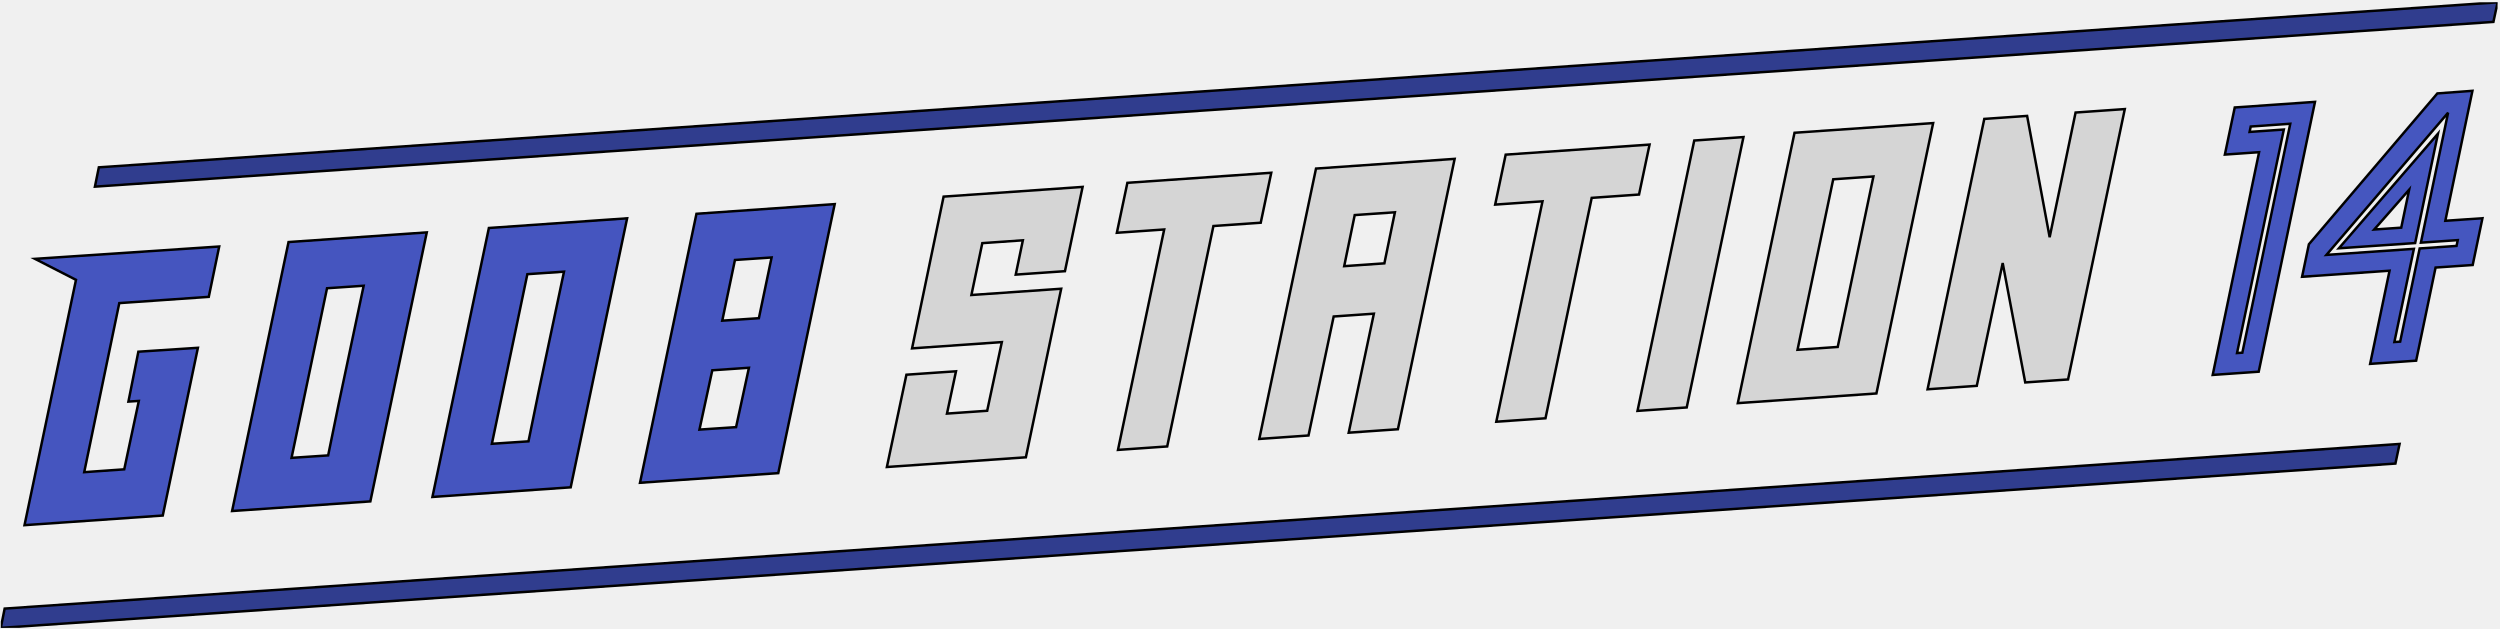
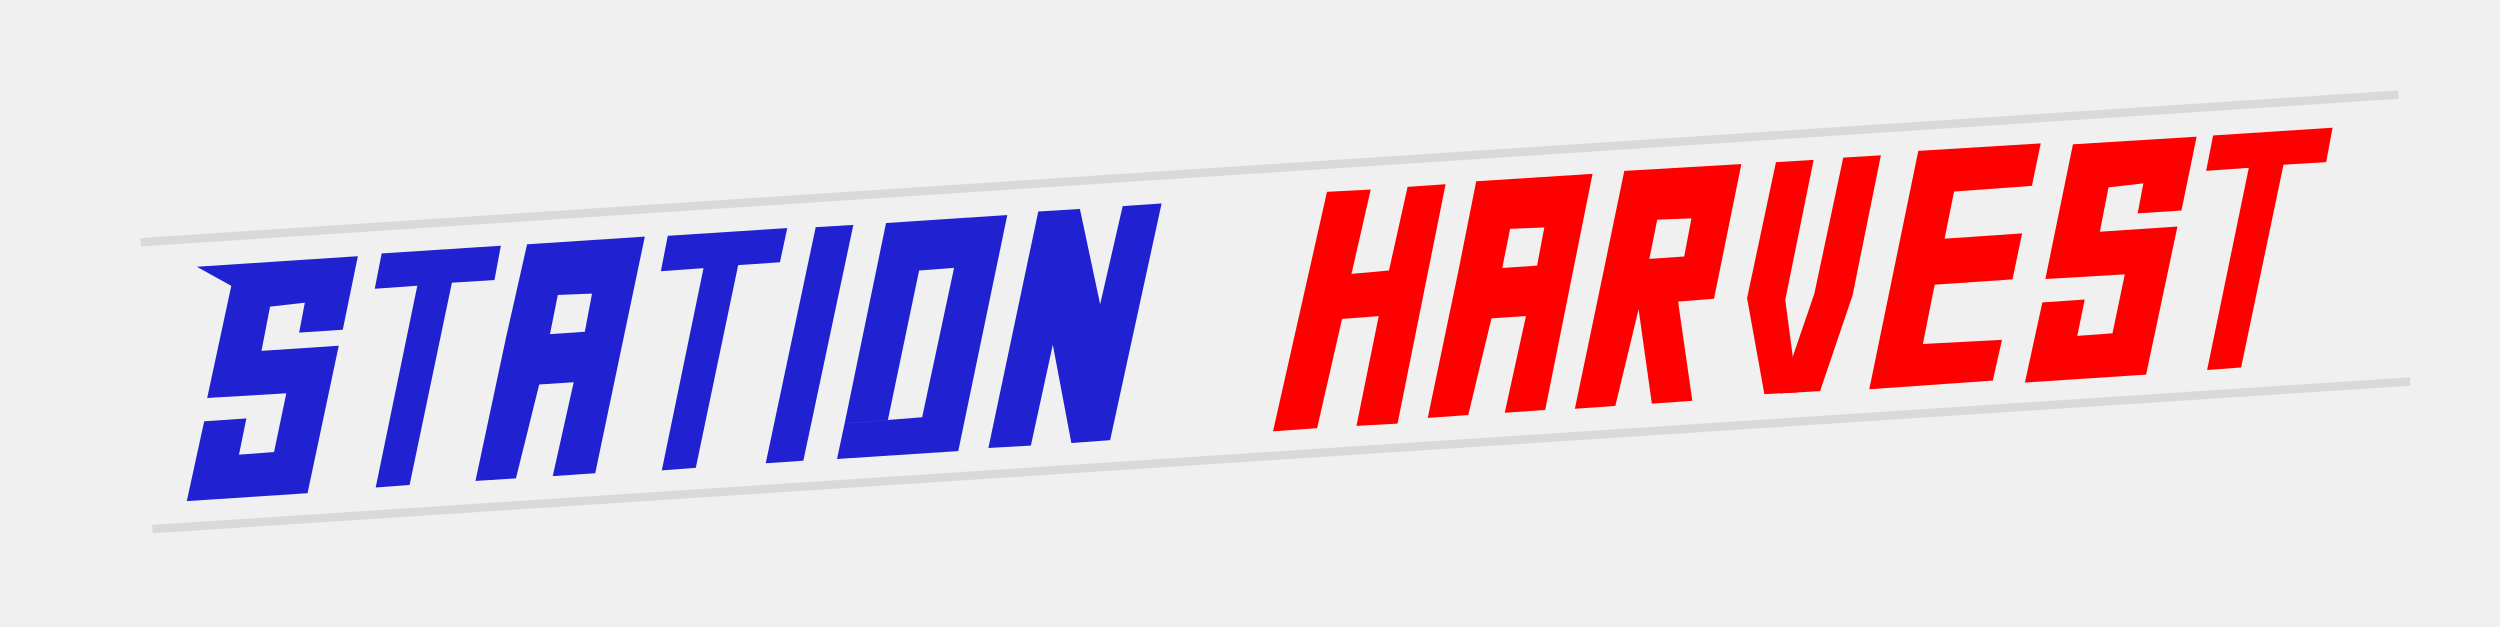
- <svg xmlns="http://www.w3.org/2000/svg" width="1002" height="252" viewBox="0 0 1002 252" fill="none" version="1.1" id="svg16">
-   <g clip-path="url(#clip0_235_486)" id="g16">
-     <path d="M39.62 67.065L38.043 74.808L999.361 8.779L1001.03 0.92L39.62 67.065Z" fill="#4556BF" id="path1" style="stroke:#000000;stroke-opacity:1;fill:#303d8e;fill-opacity:1" />
-     <path d="M0.314 251.65L960.082 185.794L961.748 177.937L1.867 243.921L0.314 251.65Z" fill="#4556BF" id="path2" style="stroke:#000000;stroke-opacity:1;fill:#303d8e;fill-opacity:1" />
-     <path d="M30.456 112.169L9.823 210.487L65.24 206.625L79.321 139.399L55.454 140.962L51.473 160.957L55.641 160.686L49.795 188.109L33.751 189.247L47.809 121.487L65.742 120.233L83.675 118.979L87.858 98.802L14.006 103.748L30.456 112.169Z" fill="white" id="path3" style="fill:#4555bf;fill-opacity:1;stroke:#000000;stroke-opacity:1" />
-     <path fill-rule="evenodd" clip-rule="evenodd" d="M93.02 204.821L113.653 106.504L115.648 97.017L171.055 93.137L162.518 133.734L148.438 200.96L93.02 204.821ZM116.849 183.509L131.524 182.525L135.724 161.981L145.758 114.525L131.072 115.531L116.849 183.509Z" fill="white" id="path4" style="stroke:#000000;stroke-opacity:1;fill:#4555bf;fill-opacity:1" />
-     <path fill-rule="evenodd" clip-rule="evenodd" d="M173.315 199.182L193.948 100.864L195.943 91.377L251.351 87.497L242.813 128.094L228.733 195.32L173.315 199.182ZM197.145 177.87L211.819 176.885L216.019 156.341L226.053 108.886L211.367 109.891L197.145 177.87Z" fill="white" id="path5" style="stroke:#000000;stroke-opacity:1;fill:#4555bf;fill-opacity:1" />
-     <path fill-rule="evenodd" clip-rule="evenodd" d="M334.548 81.808L279.14 85.688L256.513 193.493L311.93 189.631L334.548 81.808ZM295.017 171.197L280.342 172.181L285.486 148.409L300.171 147.402L295.017 171.197ZM294.566 104.202L309.252 103.197L304.158 127.534L289.48 128.525L294.566 104.202Z" fill="white" id="path6" style="stroke:#000000;stroke-opacity:1;fill:#4555bf;fill-opacity:1" />
-     <path d="m 425.325,115.725 -35.985,2.514 4.366,-20.788 16.259,-1.138 -2.859,13.754 19.725,-1.376 7.075,-33.778 -55.711,3.891 -12.644,60.827 35.986,-2.515 -5.875,27.521 -16.112,1.129 3.616,-16.966 -19.875,1.386 -7.831,36.993 55.711,-3.89 z" fill="#d5d5d5" id="path7" style="stroke:#000000;stroke-opacity:1" />
-     <path d="m 447.636,93.299 18.971,-1.324 -18.519,88.344 19.725,-1.384 18.521,-88.343 18.97,-1.324 4.216,-20.027 -57.667,4.034 z" fill="#d5d5d5" id="path8" style="stroke:#000000;stroke-opacity:1" />
-     <path d="m 538.753,106.678 4.215,-20.474 16.111,-1.128 -4.218,20.476 z m 21.528,65.363 22.74,-108.368 -55.562,3.889 -22.736,108.368 19.725,-1.384 10.087,-47.694 16.111,-1.128 -10.088,47.696 z" fill="#d5d5d5" id="path9" style="stroke:#000000;stroke-opacity:1" />
-     <path d="m 619.434,167.647 18.521,-88.344 18.971,-1.332 4.218,-20.022 -57.667,4.034 -4.216,20.021 18.97,-1.324 -18.519,88.344 z" fill="#d5d5d5" id="path10" style="stroke:#000000;stroke-opacity:1" />
-     <path d="m 656.315,164.682 19.724,-1.376 22.736,-108.367 -19.724,1.383 z" fill="#d5d5d5" id="path11" style="stroke:#000000;stroke-opacity:1" />
-     <path d="m 734.755,71.861 16.111,-1.128 -14.307,68.323 -16.109,1.129 z m -38.245,89.72 55.558,-3.881 22.736,-108.367 -55.56,3.88 z" fill="#d5d5d5" id="path12" style="stroke:#000000;stroke-opacity:1" />
-     <path d="m 792.293,154.647 10.386,-49.224 9.034,47.863 17.165,-1.201 22.739,-108.367 -19.724,1.384 -10.392,49.972 -9.033,-48.616 -17.165,1.2 -22.731,108.368 z" fill="#d5d5d5" id="path13" style="stroke:#000000;stroke-opacity:1" />
-     <path d="M901.631 52.876L902.089 50.71L917.942 49.6L898.735 141.359L896.601 141.508L915.353 51.917L901.631 52.876ZM905.29 148.979L927.851 40.828L895.688 43.077L891.726 61.956L905.446 60.996L886.849 150.273L905.29 148.979Z" fill="#4556BF" id="path14" style="stroke:#000000;stroke-opacity:1" />
-     <path d="M981.197 45.167L970.294 97.253L985.064 96.24L984.581 98.565L969.807 99.579L961.991 136.923L959.666 137.083L967.488 99.739L932.427 102.166L981.197 45.167ZM922.67 110.929L957.731 108.501L949.948 145.845L968.392 144.555L976.177 107.233L991.056 106.212L994.962 87.467L980.086 88.488L990.95 36.404L976.892 37.439L925.403 97.901L922.67 110.929Z" fill="#4556BF" id="path15" style="stroke:#000000;stroke-opacity:1" />
-     <path d="M977.128 53.585L937.431 99.514L967.993 97.416L977.128 53.585ZM965.589 76.025L962.417 91.246L951.58 91.99L965.589 76.025Z" fill="#4556BF" id="path16" style="stroke:#000000;stroke-opacity:1" />
+ <svg xmlns="http://www.w3.org/2000/svg" version="1.2" viewBox="0 0 1920 481" width="1920" height="481">
+   <style>
+ 		.s0 { fill: #2022d2 } 
+ 		.s1 { fill: #ff0000 } 
+ 		.s2 { fill: none;stroke: #d9d9d9;stroke-miterlimit:10;stroke-width: 6.5 } 
+ 	</style>
+   <g id="Layer 1">
+     <path id="Forme 1" class="s0" d="m143.46 384.85l13.36-61.31 32.4-2.19-5.69 27.81 26.93-1.97 9.42-45.11-60.75 3.56 18.49-86.11-26.5-14.67 123.72-8.1-11.6 56.49-33.51 2.19 4.38-22.99-26.71 3.06-6.57 33.94 59.34-3.94-23.98 113.27z" />
+     <path id="Forme 1 copy" class="s1" d="m1555.13 293.78l13.41-61.54 32.53-2.2-5.72 27.92 27.04-1.98 9.45-45.28-60.99 3.58 21.17-103.46 94.99-5.84-11.65 56.7-33.63 2.2 4.39-23.08-26.81 3.08-6.6 34.07 59.57-3.96-24.07 113.7z" />
+     <path id="Forme 11" class="s0" d="m384.65 188.71l-4.89 26.35-32.7 2.04-32.48 155.33-26.05 1.97 31.96-154.96-32.69 2.33 5.32-27.13z" />
+     <path id="Forme 11 copy 3" class="s0" d="m604.6 175.16l-5.58 26.25-32.1 2.2-32.55 155.67-26.11 1.98 32.04-155.31-32.77 2.34 5.34-27.19z" />
+     <path id="Forme 11 copy 5" class="s1" d="m1791.4 98.08l-4.91 26.41-32.77 2.04-32.55 155.68-26.11 1.97 32.04-155.31-32.77 2.35 5.34-27.2z" />
+     <path id="Forme 12" class="s0" d="m495.23 181.71l-38.1 181.74-32.63 2.19 16.1-72.1-26.5 1.75-17.84 72.1-31.1 1.97 23.54-110.42 60.44-4.16 5.54-29.29-26.27 1.03-6.03 30.09-33.69 2.38 16.11-71.37z" />
+     <path id="Forme 11 copy" class="s0" d="m655.37 172.71l-38.39 181.11-28.91 1.97 38.39-181.32z" />
+     <path id="Forme 11 copy 2" class="s1" d="m1392.85 122.79l-21.76 107.51 9.35 70.96-25.4 1.46-13.29-73.74 22.19-104.44z" />
+     <path id="Forme 11 copy 9" class="s1" d="m1444.52 119.29l-21.75 107.5-24.96 73.58-30.66 1.75 26.28-76.64 22.19-104.44z" />
+     <path id="Forme 11 copy 7" class="s1" d="m1567.29 110.11l-6.79 32.62-59.78 4.37-7.3 36.21 59.56-4.09-7.37 35.33-59.78 4.08-9.05 45.55 60.73-3.21-7.01 31.31-94.88 6.64 37.66-183.06z" />
+     <path id="Forme 12 copy 2" class="s0" d="m773.61 165.13l-37.66 181.3-93.14 6.07 5.87-27.33 59.53-4.73 24.52-114.73-26.86 2.04-23.96 114.74-33.22 2.64 31.79-153.87z" />
+     <path id="Forme 12 copy 3" class="s0" d="m892.11 156.25l-39.53 181.8-29.78 2.19-14.23-75.47-16.86 77.44-32.63 1.83 38.32-181.6 31.97-1.97 15.55 73.21 17.3-75.4z" />
+     <path id="Forme 3" class="s1" d="m977.68 331.25l41.46-183.94 33.58-1.75-14.78 64.77 28.79-2.58 14.31-64.23 29.19-2.04-36.93 183.85-31.53 1.75 17.08-84.3-28.14 2.15-19.16 83.9z" />
+     <path id="Forme 12" class="s1" d="m1223.07 133.51l-36.35 181.31-31.09 2.19 16.32-74.27-26.5 1.75-17.85 74.27-31.09 2.19 23.54-112.81 60.43-4.16 5.55-29.28-26.27 1.02-6.03 30.08-33.69 2.39 13.69-68.98z" />
+     <path id="Forme 12 copy 4" class="s1" d="m1337.37 126l-21.02 103.42-27.59 2.19 10.95 76.2-31.09 2.19-10.18-72.52-17.85 74.27-31.09 2.19 23.54-112.81 60.43-4.15 5.55-29.29-26.28 1.02-6.02 30.09-33.7 2.38 14.43-69.92z" />
+     <path id="Forme 13" class="s2" d="m108 186.01l1734-113.34z" />
+     <path id="Forme 13 copy" class="s2" d="m117 406.34l1734-113.34z" />
  </g>
-   <defs id="defs16">
-     <clipPath id="clip0_235_486">
-       <rect width="1000.71" height="250.73" fill="white" transform="translate(0.314453 0.920166)" id="rect16" />
-     </clipPath>
-   </defs>
</svg>
